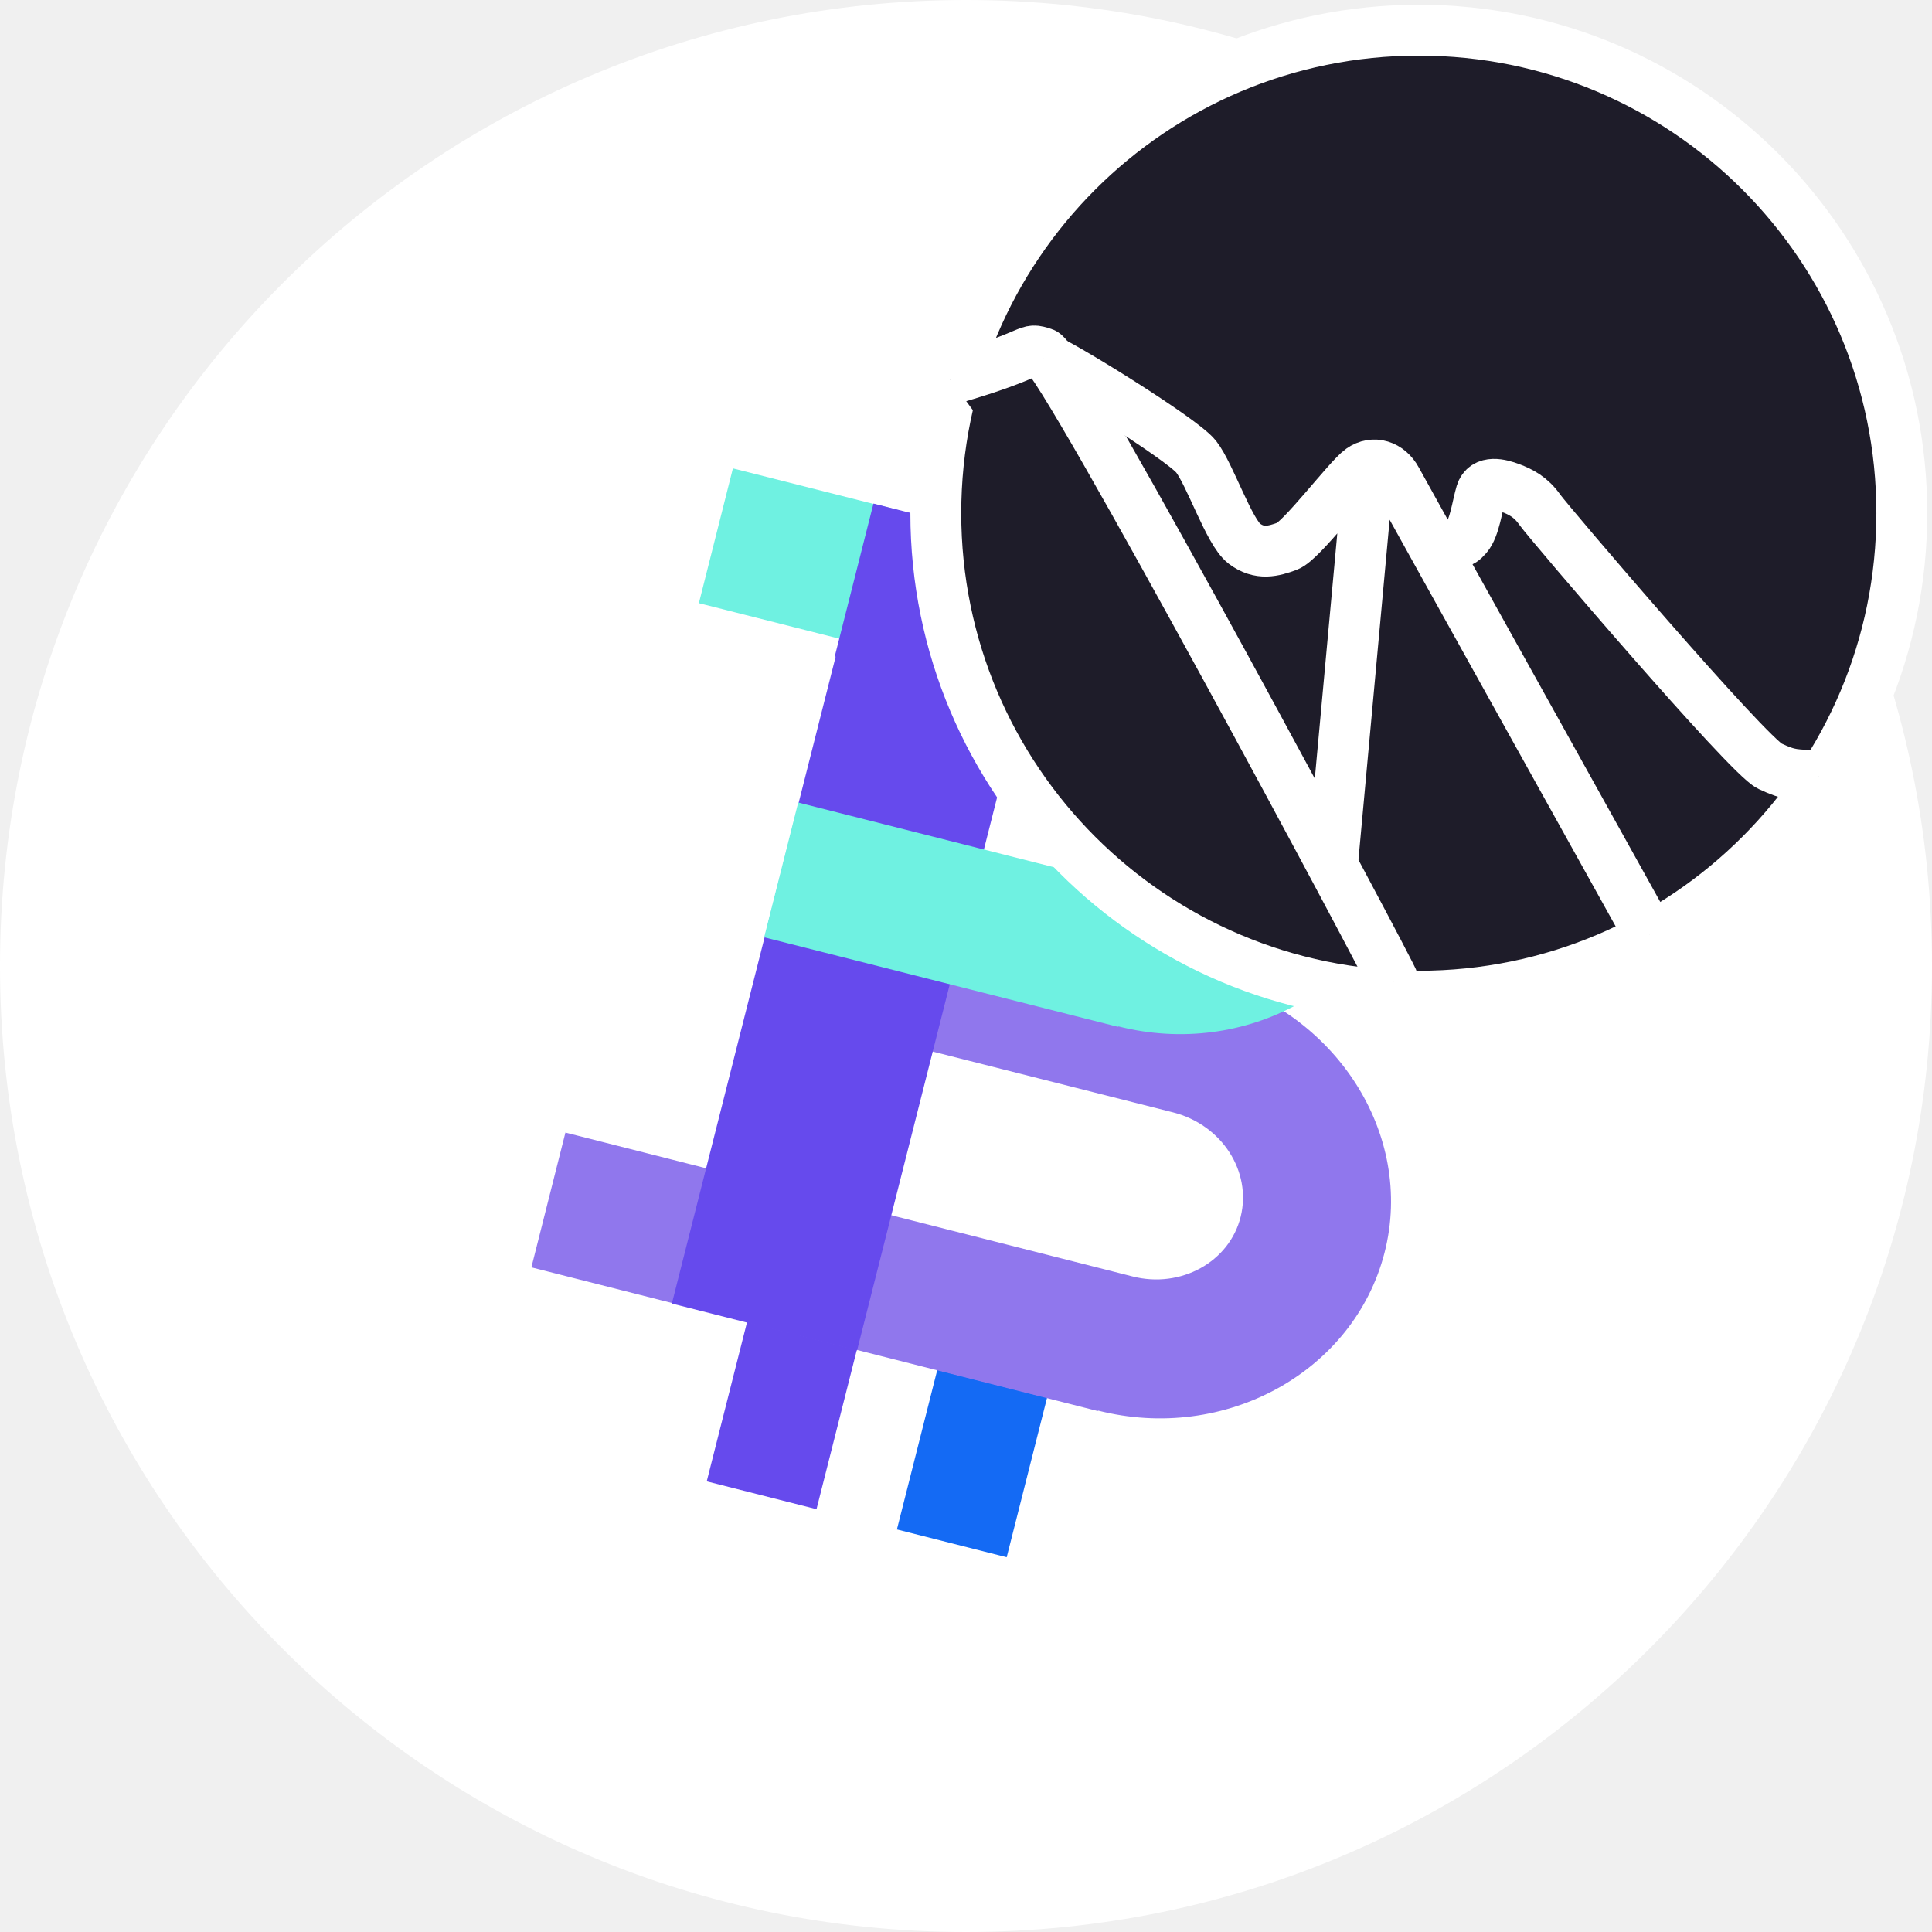
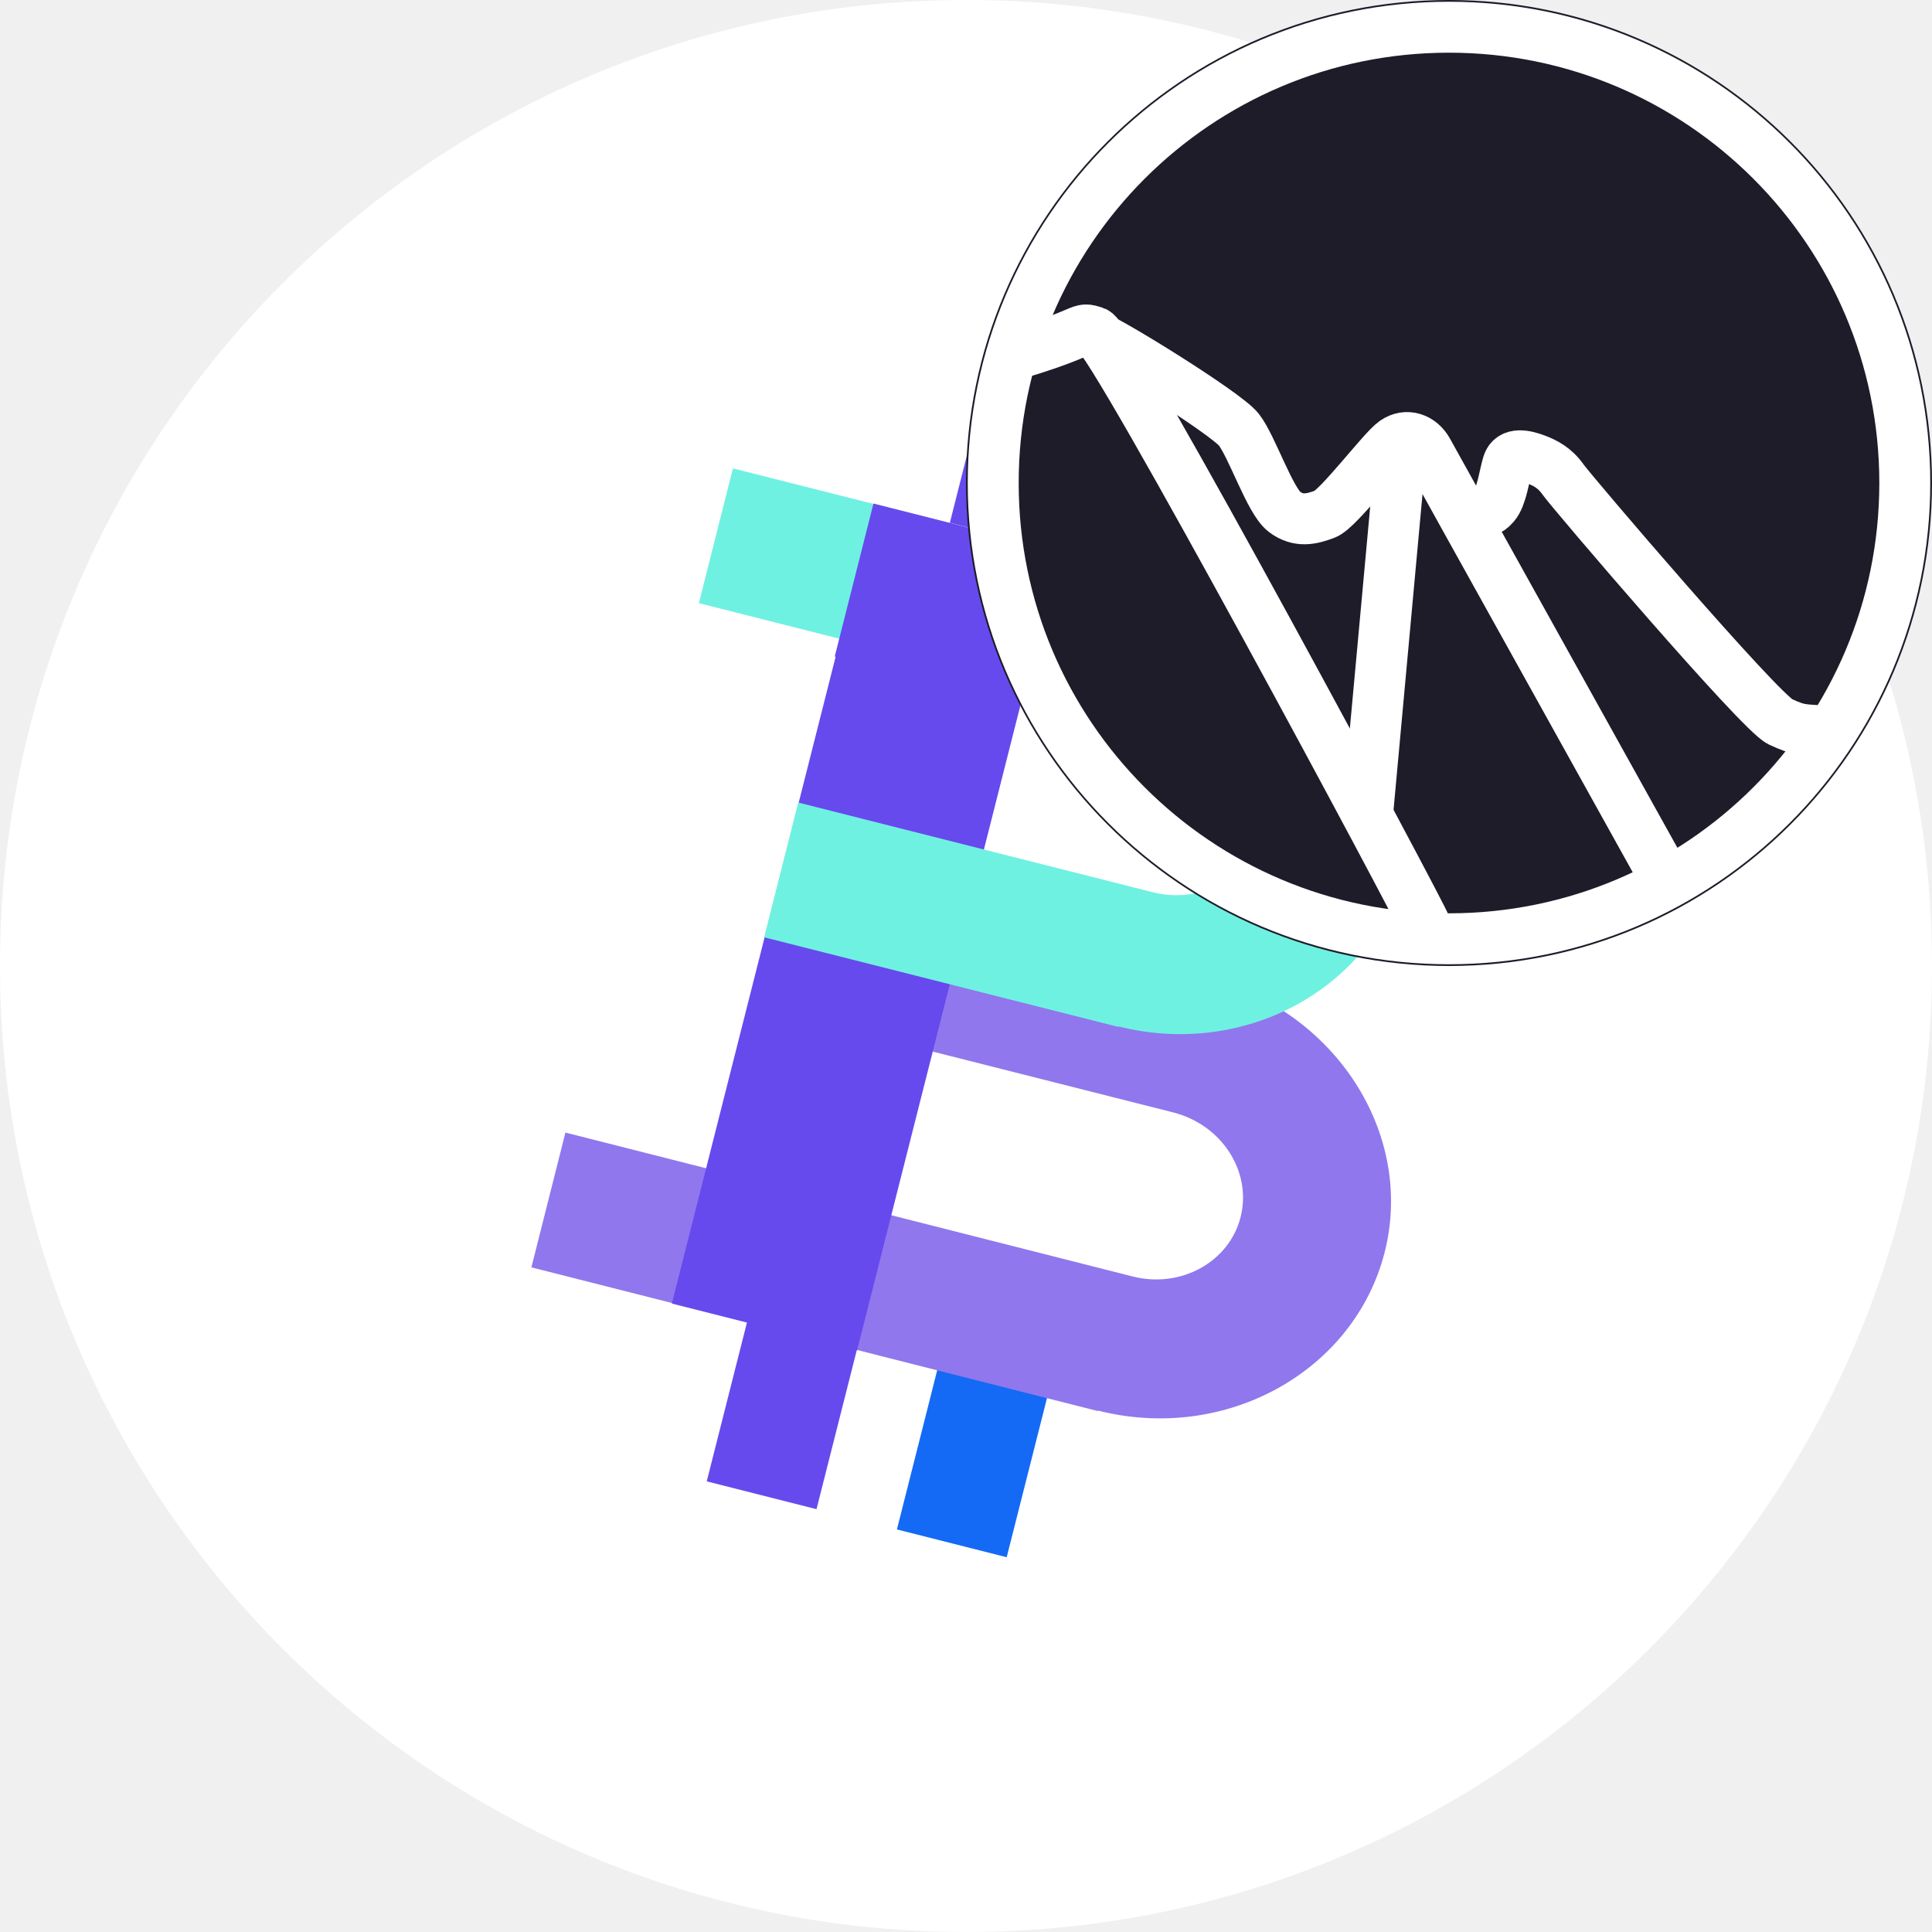
<svg xmlns="http://www.w3.org/2000/svg" viewBox="0 0 128 128">
  <circle cx="64" cy="64" r="64" fill="#FFF" />
  <path fill="#664AED" d="M56.774 89.41 49.5 87.57l-2.677 10.574 7.273 1.842z" />
  <path fill="#146AF4" d="m69.373 92.597-7.274-1.843-2.676 10.575 7.273 1.842zm16.053-63.48-7.273-1.84-2.678 10.575 7.273 1.842z" />
  <path fill="#664AED" d="m72.88 25.902-7.273-1.841-2.677 10.574 7.273 1.842z" />
  <path fill="#9077ED" d="m72.763 93.493-37.557-9.528 2.255-8.93 37.559 9.529c3.221.828 6.443-.966 7.18-3.959.736-2.991-1.243-6.075-4.465-6.903l-23.473-5.938 2.255-8.929 23.474 5.937C88.46 66.935 93.753 75.128 91.728 83c-2.025 7.87-10.54 12.611-19.01 10.448z" />
  <path fill="#664AED" d="M70.193 36.509 57.923 33.4l-13.41 52.964 12.27 3.106z" />
  <path fill="#6FF1E1" d="m74.103 68.037-23.474-5.938 2.255-8.929 23.474 5.938c3.222.828 6.444-.966 7.18-3.959.737-2.992-1.243-6.075-4.465-6.904l-32.77-8.284 2.254-8.93 32.771 8.285c8.47 2.164 13.762 10.356 11.737 18.226-2.025 7.871-10.54 12.612-19.009 10.449z" />
  <path fill="#664AED" d="m70.139 36.47-12.27-3.108-2.565 10.13 12.27 3.106z" />
-   <svg viewBox="0 0 128 128">
-     <path fill="#1E1C29" stroke="#fff" stroke-width="3.37" d="M62 33.999C62 16.319 76.32 2 93.999 2 111.679 2 126 16.32 126 33.999 126 51.679 111.679 66 93.999 66S62 51.679 62 33.999Z" />
-     <path fill="#1E1C29" d="M62.953 25.136c6.02-1.736 4.918-2.147 6.19-1.736 1.272.413 23.05 41.061 23.186 41.644" />
-     <path fill="none" stroke="#fff" stroke-width="3.37" d="M62.953 25.136c6.02-1.736 4.918-2.147 6.19-1.736 1.272.413 23.05 41.061 23.186 41.644" />
-     <path fill="#1E1C29" d="M69.164 23.73c.75.153 9.156 5.337 10.081 6.523.927 1.188 2.184 4.999 3.192 5.762s1.934.508 2.858.169 4.033-4.49 4.874-5.083 1.848-.253 2.352.679c.503.93 16.14 29.028 16.762 30.159M95.671 36.472c.93-.676 1.016-.339 1.522-.928.508-.593.678-2.028.932-2.873.255-.847 1.27-.595 1.946-.34s1.354.593 1.946 1.44c.594.842 13.792 16.308 15.232 16.986 1.436.674 1.611.526 3.258.674" />
-     <path fill="none" stroke="#fff" stroke-width="3.37" d="M69.164 23.73c.75.153 9.156 5.337 10.081 6.523.927 1.188 2.184 4.999 3.192 5.762s1.934.508 2.858.169 4.033-4.49 4.874-5.083 1.848-.253 2.352.679c.503.93 16.14 29.028 16.762 30.159M90.656 31.373l-2.388 26.028m7.403-20.929c.93-.676 1.016-.339 1.522-.928.508-.593.678-2.028.932-2.873.255-.847 1.27-.595 1.946-.34s1.354.593 1.946 1.44c.594.842 13.792 16.308 15.232 16.986 1.436.674 1.611.526 3.258.674" />
-   </svg>
+   <circle cx="64" cy="64" r="64" fill="#1E1C29" transform="translate(64)scale(.5)" />
+   <path fill="none" stroke="#fff" stroke-width="3.375" d="M65.803 32C65.803 15.316 79.317 1.803 96 1.803S126.197 15.317 126.197 32 112.684 62.197 96 62.197 65.803 48.684 65.803 32Z" />
+   <path fill="none" stroke="#fff" stroke-width="3.375" d="M66.704 23.636c5.68-1.637 4.64-2.027 5.84-1.637s21.753 38.748 21.879 39.297" />
+   <path fill="none" stroke="#fff" stroke-width="3.375" d="M72.564 22.31c.707.145 8.642 5.037 9.514 6.156s2.061 4.716 3.013 5.436 1.823.48 2.695.16 3.806-4.237 4.599-4.796 1.744-.24 2.22.639 15.232 27.393 15.818 28.461M92.845 29.521l-2.253 24.564m6.986-19.75c.878-.638.957-.32 1.436-.877s.64-1.914.879-2.712c.24-.797 1.198-.558 1.837-.319s1.278.559 1.837 1.356 13.015 15.392 14.373 16.03 1.519.498 3.074.638" />
</svg>
